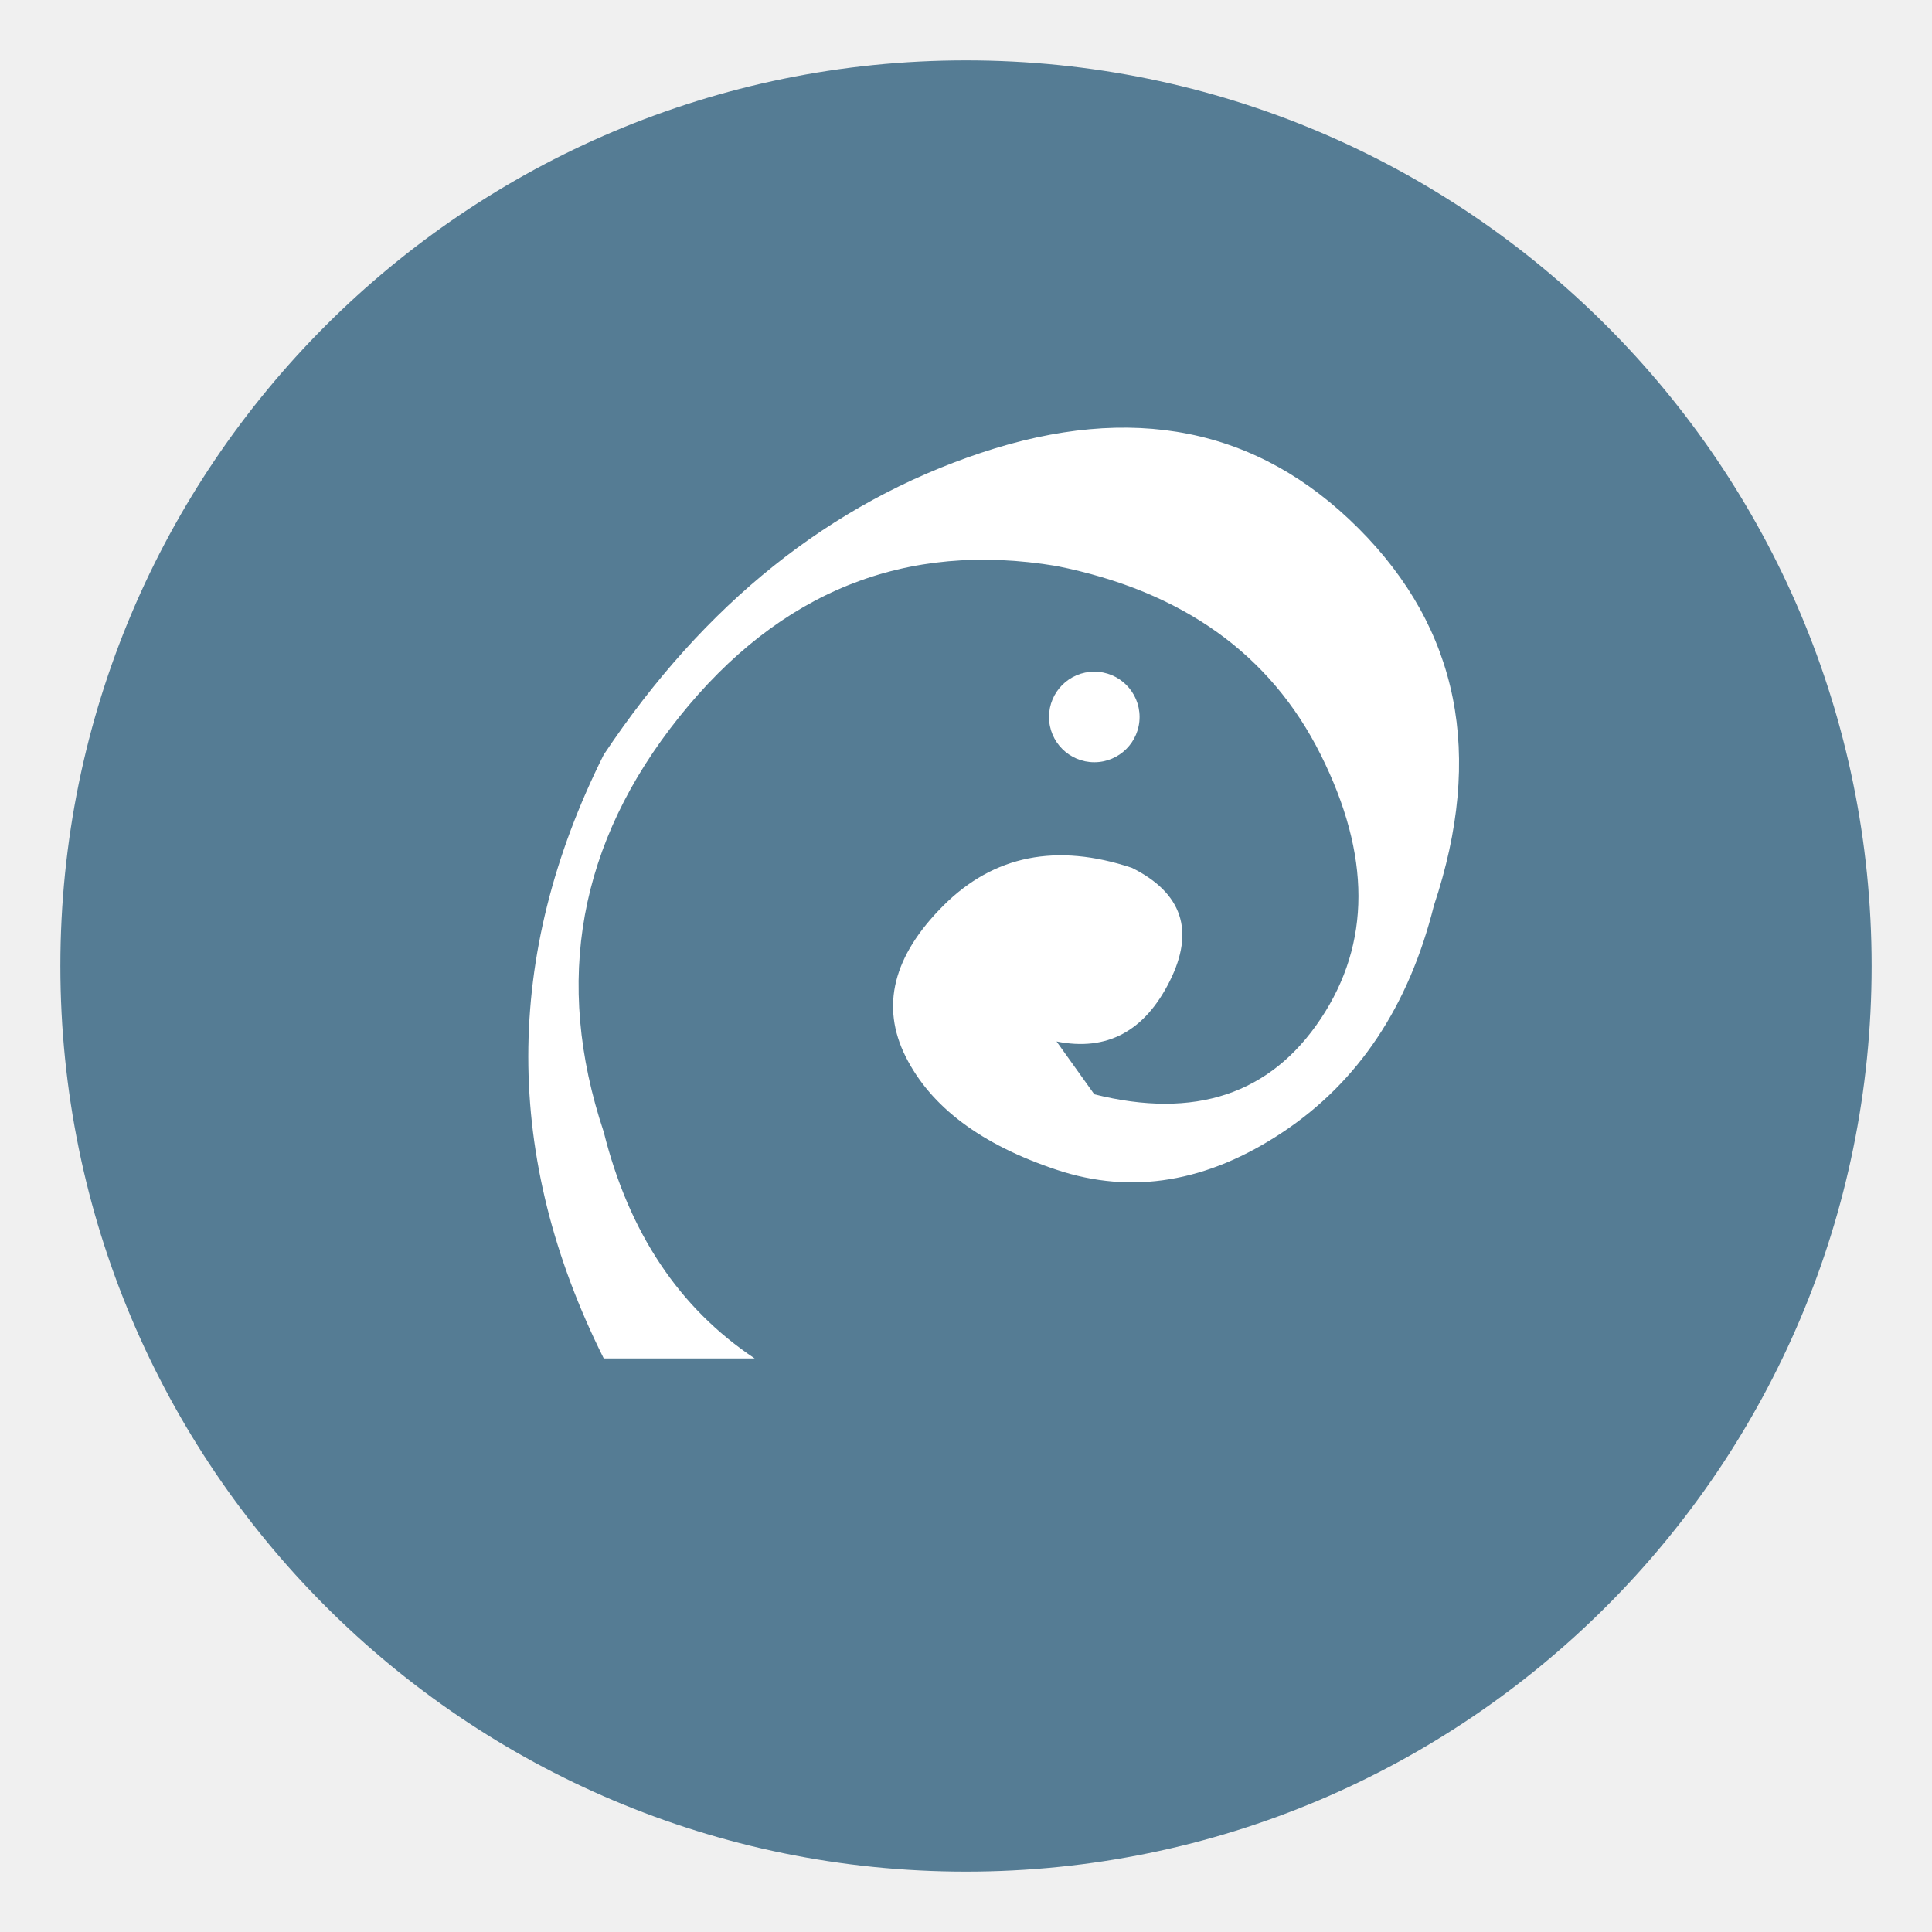
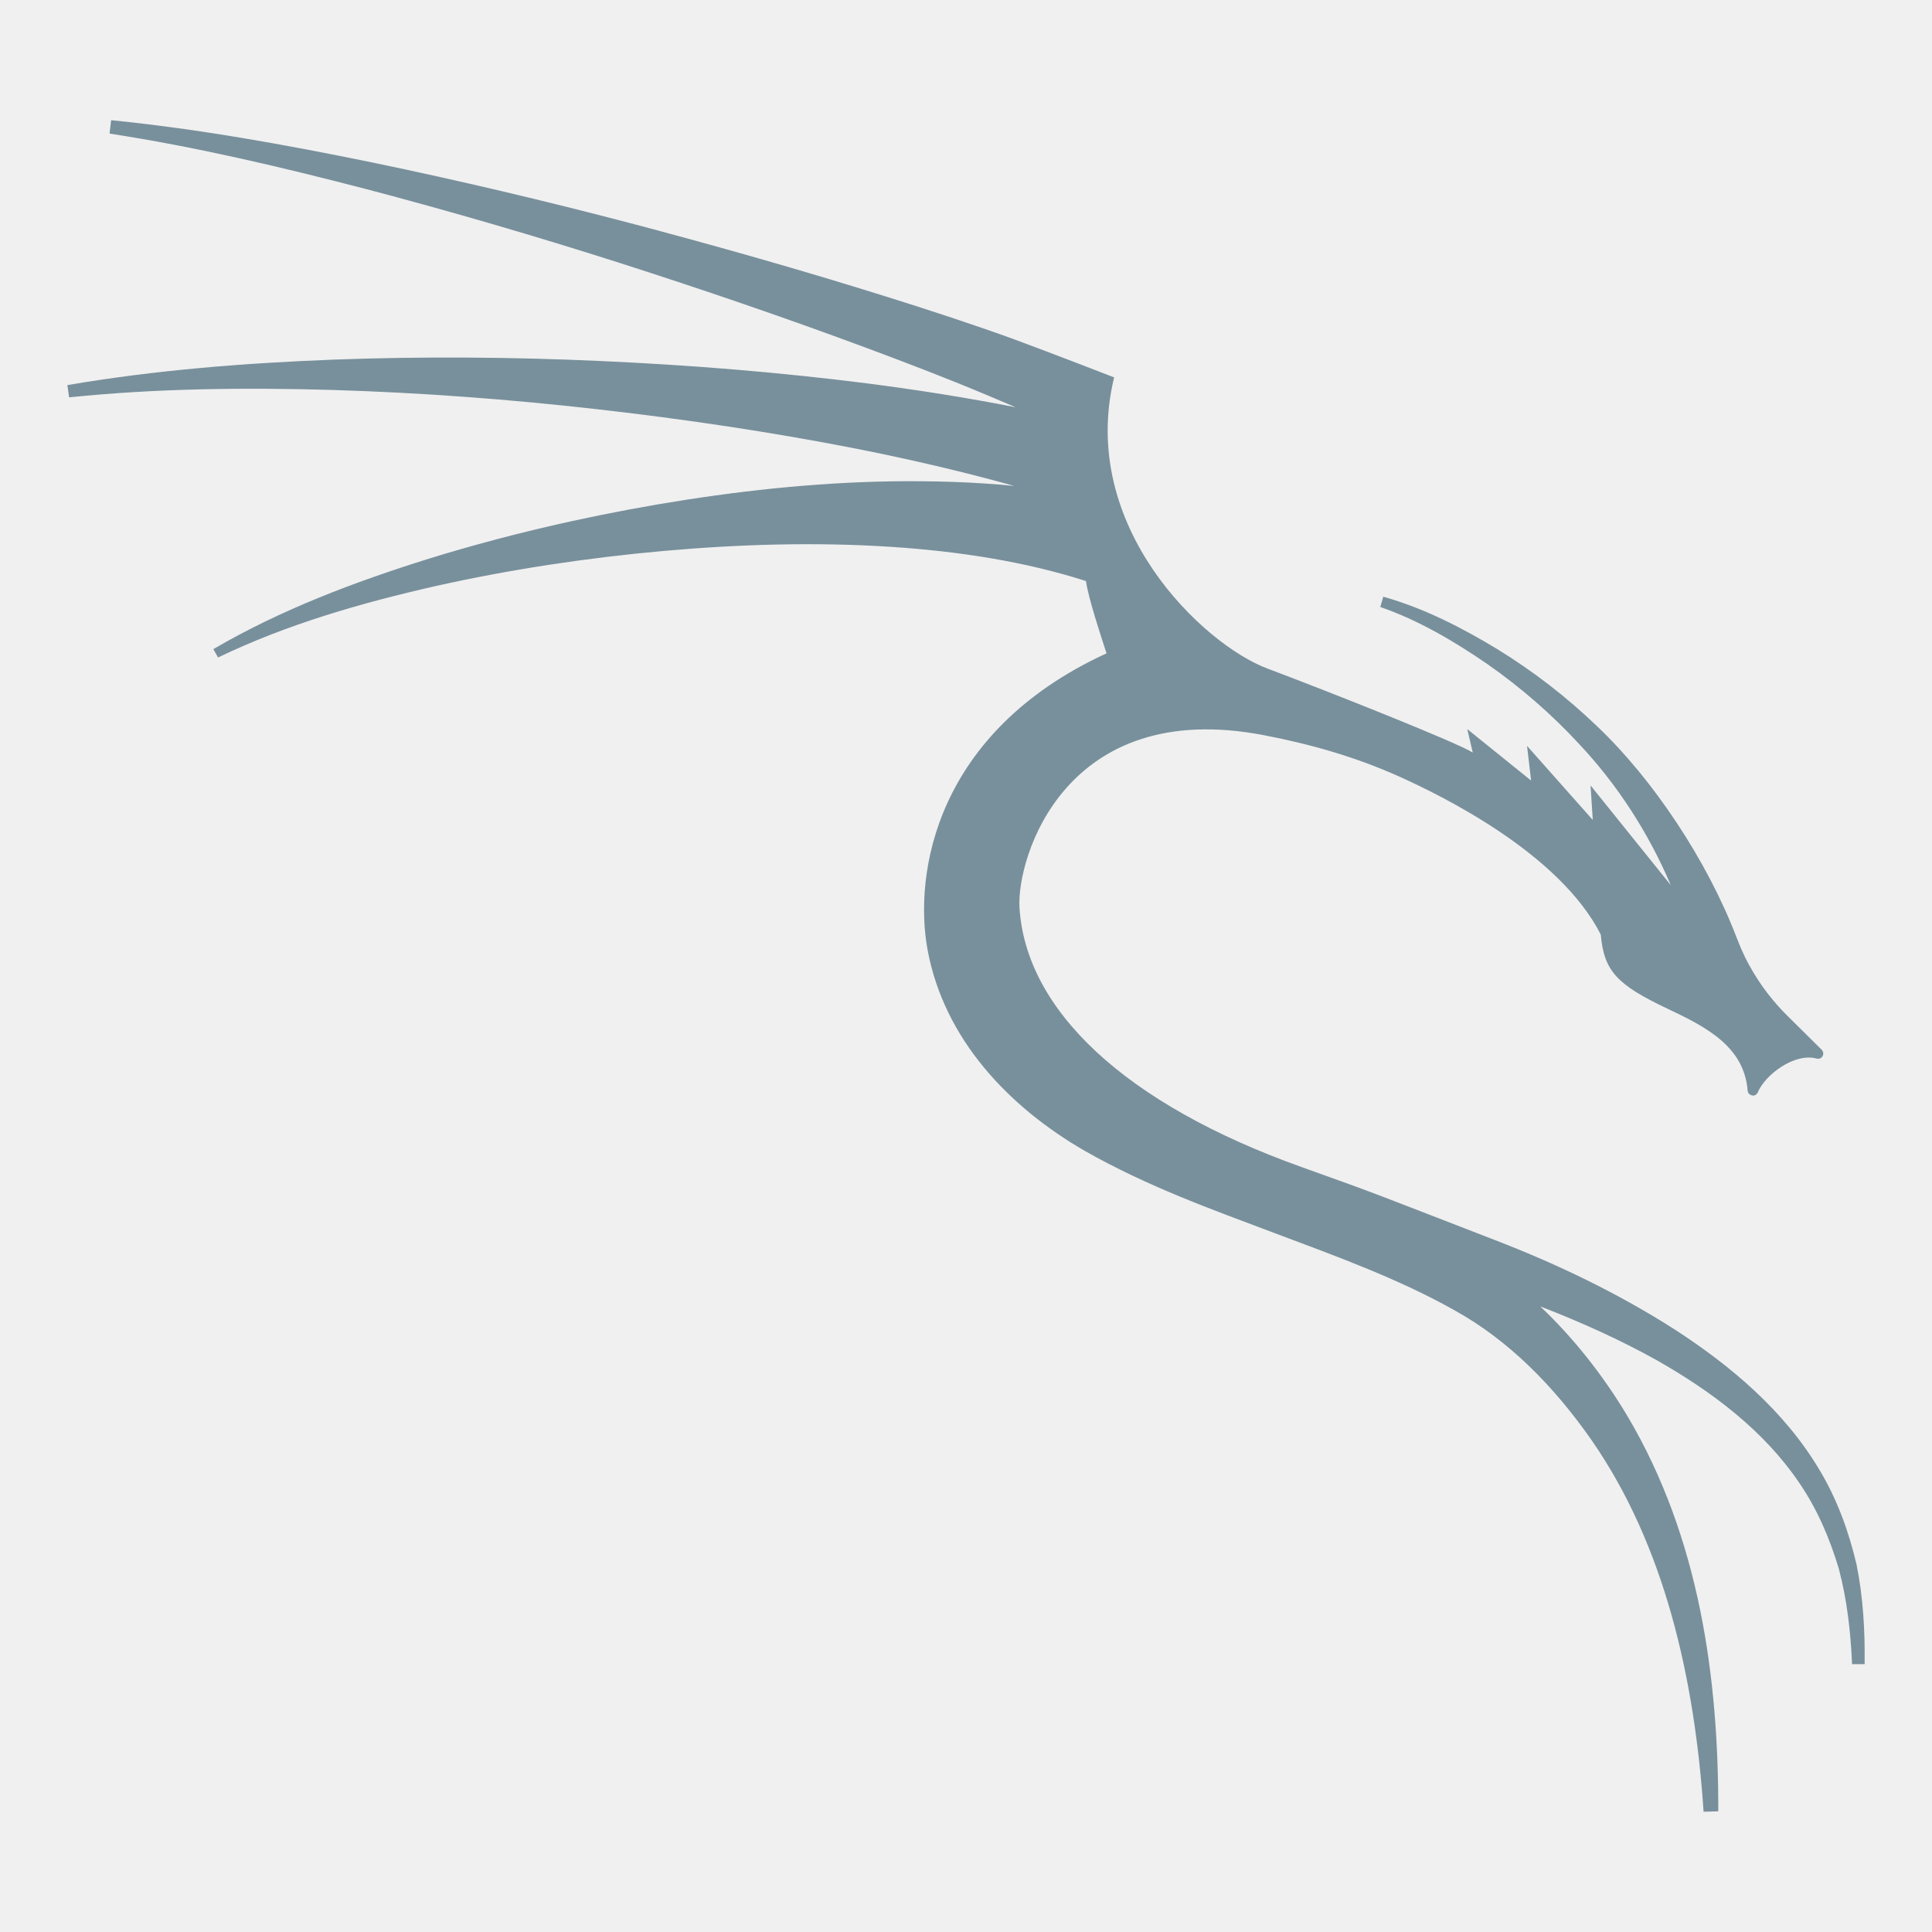
- <svg xmlns="http://www.w3.org/2000/svg" viewBox="0 0 256 256">
-   <circle cx="128" cy="128" r="120" fill="#557C94" />
-   <g fill="white">
-     <path d="M80 180 Q60 140 80 100 Q100 70 130 60 Q160 50 180 70 Q200 90 190 120 Q185 140 170 150 Q155 160 140 155 Q125 150 120 140 Q115 130 125 120 Q135 110 150 115 Q160 120 155 130 Q150 140 140 138 L145 145 Q165 150 175 135 Q185 120 175 100 Q165 80 140 75 Q110 70 90 95 Q70 120 80 150 Q85 170 100 180 Z" />
-     <circle cx="145" cy="95" r="6" />
-   </g>
+ <svg xmlns="http://www.w3.org/2000/svg" x="0px" y="0px" width="100" height="100" viewBox="0 0 48 48">
+   <path fill="#78909c" d="M46.125,38.868c-0.192-0.815-0.481-1.618-0.919-2.346c-0.871-1.466-2.199-2.585-3.594-3.489 c-1.409-0.901-2.916-1.624-4.458-2.219c-2.953-1.141-2.81-1.103-4.803-1.814c-4.416-1.574-6.868-3.914-7.022-6.452 c-0.074-1.229,1.126-5.234,6.074-4.282c1.175,0.226,2.287,0.543,3.382,1.037c1.009,0.456,3.954,1.884,4.986,3.917v0 c0.078,0.897,0.394,1.244,1.656,1.84c0.949,0.448,1.907,0.935,1.993,2.039c0.005,0.06,0.051,0.109,0.131,0.121 c0.052,0,0.1-0.031,0.121-0.081c0.182-0.439,0.915-0.989,1.461-0.839c0.063,0.016,0.119-0.009,0.148-0.061 c0.03-0.052,0.02-0.116-0.021-0.158l-0.863-0.854c-0.311-0.31-0.651-0.721-0.939-1.249c-0.078-0.142-0.145-0.282-0.204-0.417 c-0.038-0.094-0.076-0.187-0.114-0.281c-0.724-1.895-2.073-3.925-3.465-5.24c-0.756-0.727-1.588-1.367-2.475-1.913 c-0.891-0.538-1.819-1.016-2.833-1.302l-0.074,0.256c0.947,0.327,1.833,0.849,2.662,1.419c0.828,0.579,1.593,1.243,2.273,1.979 c0.971,1.032,1.736,2.23,2.282,3.512l-1.993-2.477l0.055,0.858l-1.633-1.841l0.101,0.862l-1.586-1.279l0.136,0.584 c-0.357-0.236-3.525-1.496-5.106-2.09s-4.705-3.524-3.804-7.232c0,0-1.477-0.574-2.535-0.965c-1.043-0.376-2.09-0.717-3.14-1.046 c-2.1-0.658-4.212-1.258-6.335-1.818c-2.123-0.557-4.26-1.062-6.409-1.508c-2.15-0.441-4.312-0.834-6.5-1.053L2.722,3.319 C4.875,3.65,7,4.152,9.109,4.701c2.108,0.555,4.202,1.166,6.279,1.829c2.076,0.665,4.139,1.37,6.177,2.128 c1.018,0.379,2.033,0.769,3.027,1.188c0.211,0.088,0.426,0.18,0.641,0.272c-1.224-0.241-2.448-0.432-3.673-0.591 c-2.211-0.281-4.424-0.458-6.639-0.558c-2.214-0.1-4.43-0.116-6.642-0.034C6.068,9.021,3.856,9.194,1.674,9.568l0.043,0.304 c2.18-0.224,4.375-0.246,6.563-0.183c2.189,0.067,4.374,0.231,6.547,0.477c2.172,0.246,4.335,0.567,6.469,0.986 c1.316,0.261,2.624,0.564,3.903,0.921c-1.011-0.101-2.017-0.127-3.014-0.115c-1.977,0.03-3.926,0.247-5.848,0.574 c-1.922,0.33-3.818,0.773-5.675,1.346c-1.851,0.579-3.681,1.267-5.361,2.249l0.116,0.208c1.72-0.828,3.568-1.358,5.426-1.779 c1.862-0.414,3.751-0.698,5.644-0.868c1.891-0.168,3.792-0.224,5.663-0.101c1.664,0.11,3.317,0.363,4.83,0.849c0,0,0,0,0,0 c0.065,0.445,0.366,1.346,0.511,1.796c0,0,0,0,0,0c-4.255,1.957-4.794,5.477-4.446,7.365c0.409,2.214,2.011,3.902,3.904,4.995 c1.567,0.891,3.168,1.459,4.726,2.047c1.555,0.583,3.095,1.143,4.467,1.918c1.352,0.747,2.476,1.901,3.391,3.21 c1.837,2.638,2.572,5.964,2.792,9.245l0.365-0.01c0.008-3.323-0.47-6.802-2.252-9.812c-0.588-0.986-1.314-1.921-2.171-2.733 c0.992,0.384,1.961,0.818,2.887,1.333c1.373,0.779,2.667,1.749,3.548,3.051c0.444,0.647,0.755,1.375,0.983,2.133 c0.202,0.767,0.295,1.565,0.329,2.371h0.312C46.337,40.522,46.291,39.69,46.125,38.868z" />
</svg>
